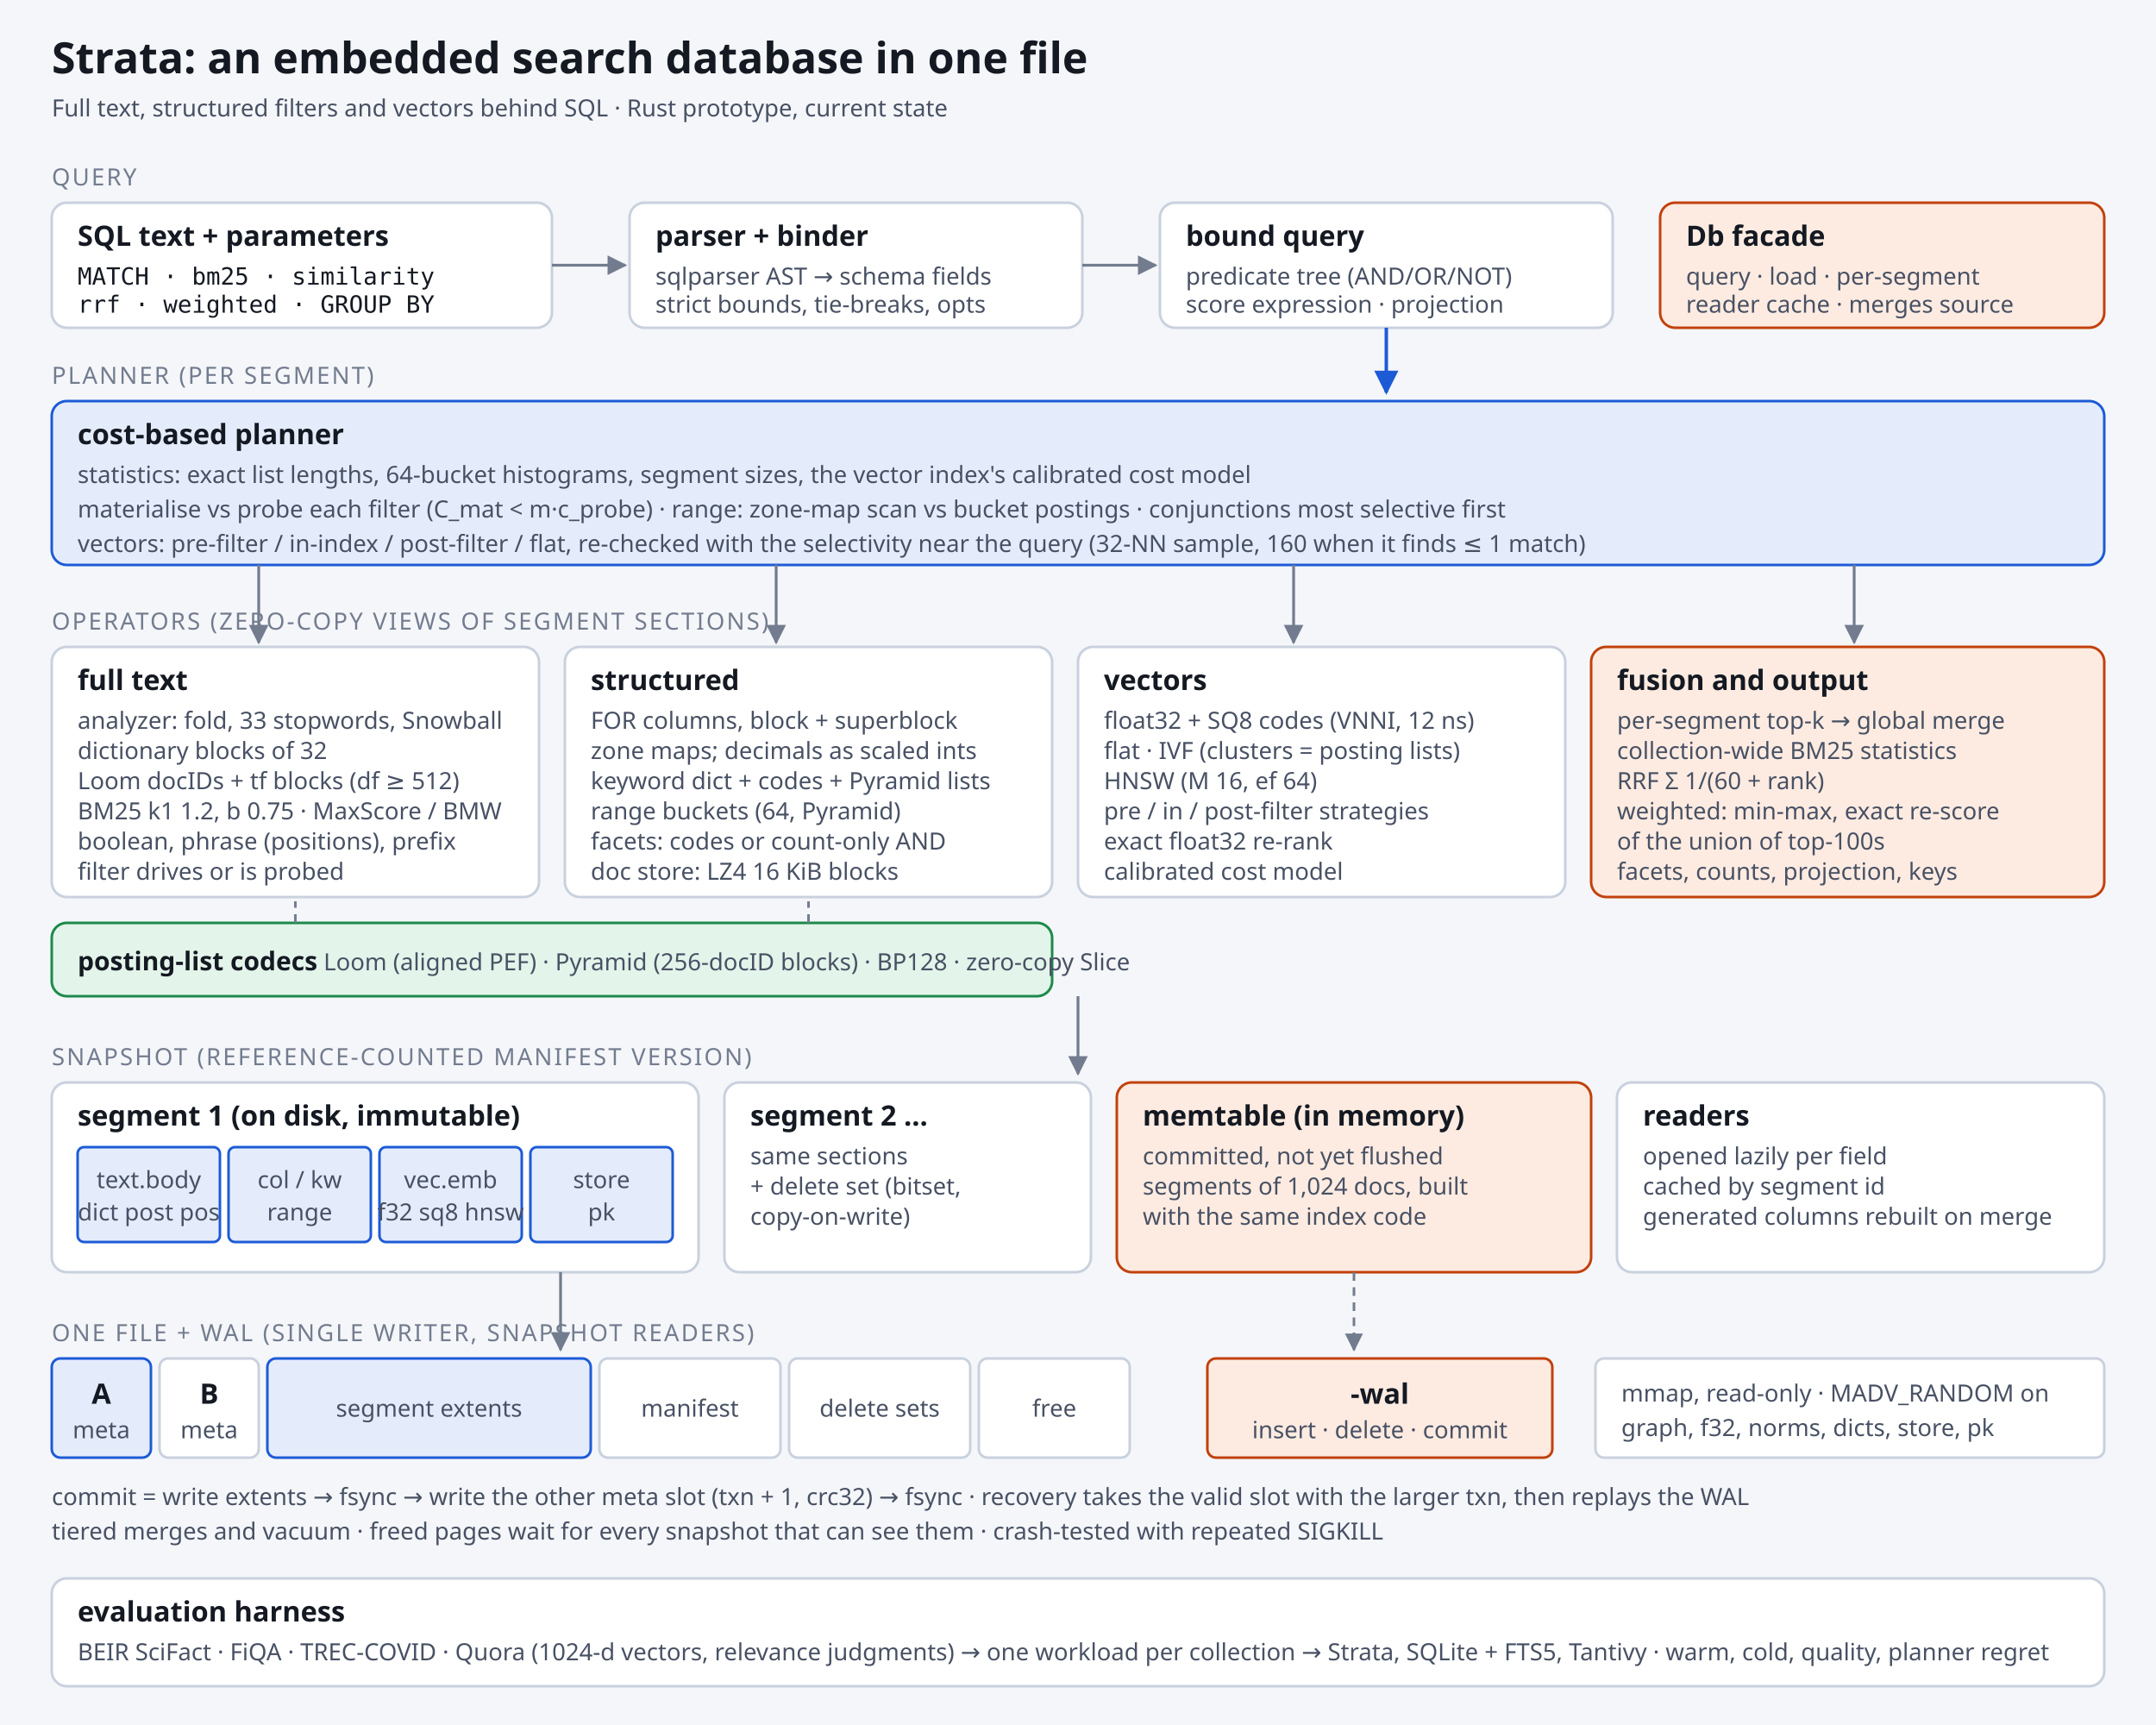
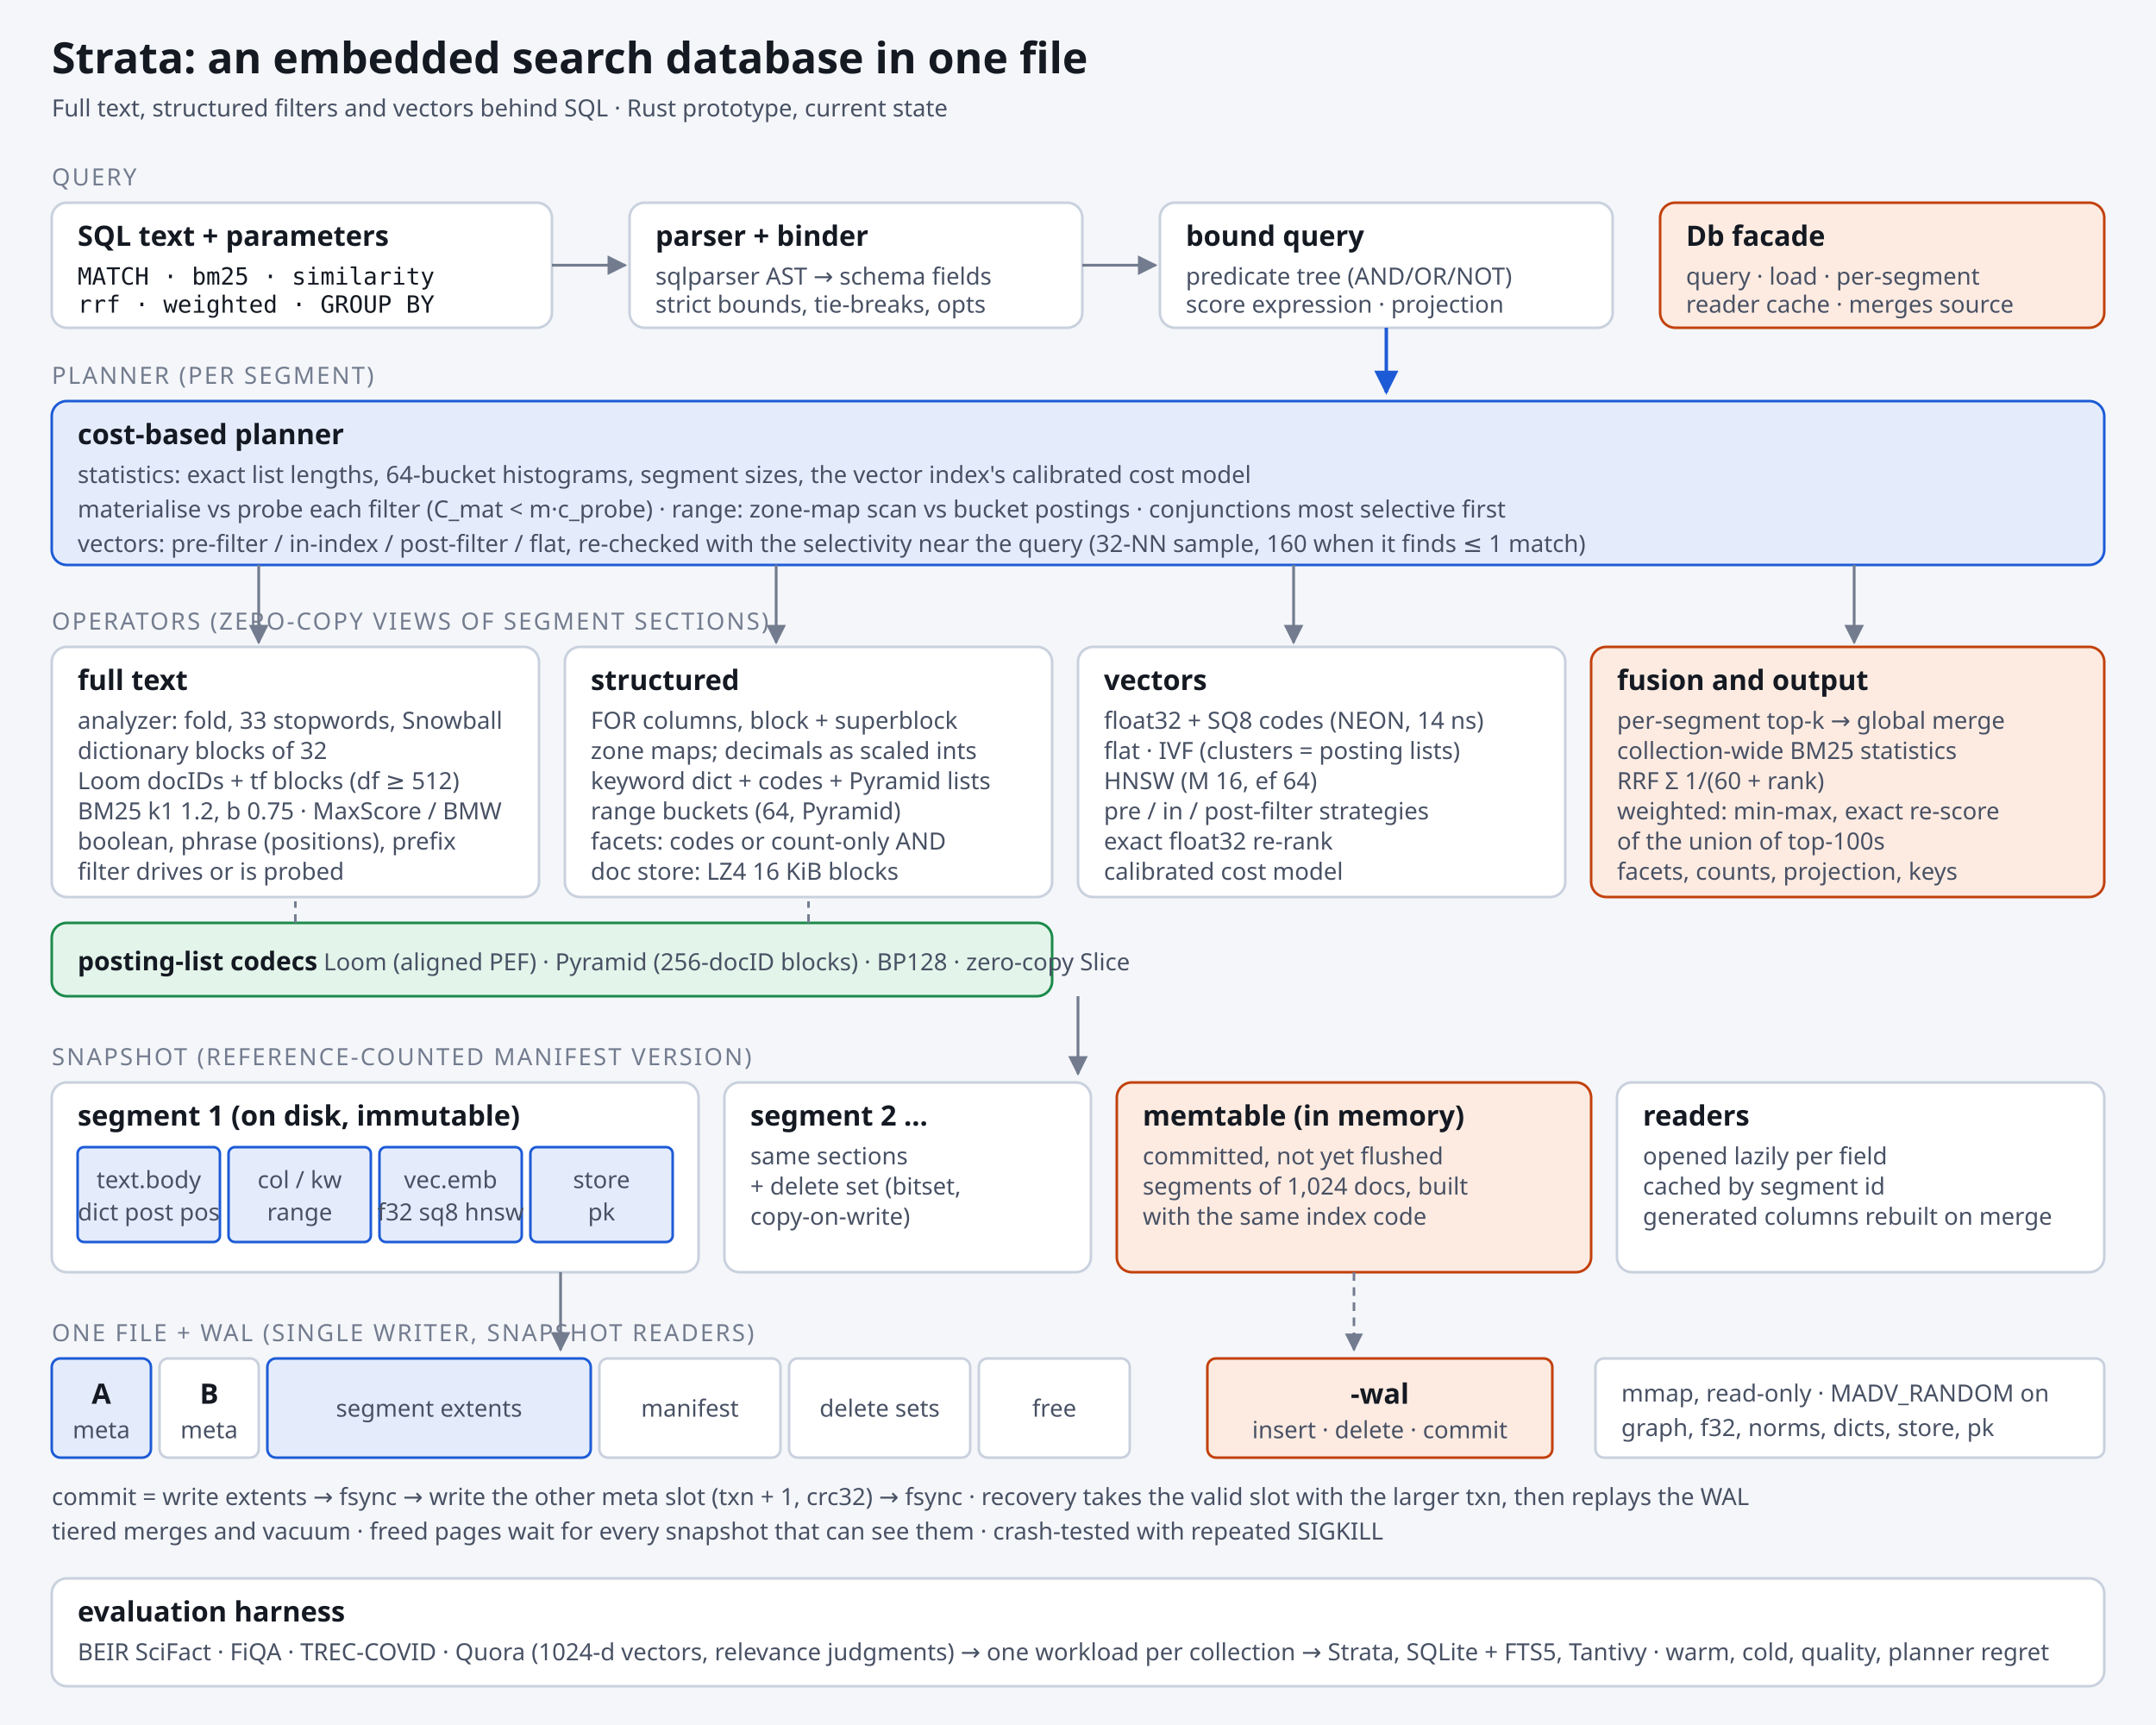
<svg xmlns="http://www.w3.org/2000/svg" viewBox="0 0 1000 800" width="1000" height="800" font-family="IBM Plex Sans, Segoe UI, system-ui, sans-serif">
  <style>
    .t { font-size: 13px; fill: #141922; font-weight: 600; }
    .s { font-size: 11px; fill: #485164; }
    .m { font-size: 11px; fill: #141922; font-family: IBM Plex Mono, ui-monospace, Menlo, monospace; }
    .h { font-size: 11px; fill: #737c8f; letter-spacing: 0.08em; }
    .box { fill: #ffffff; stroke: #c9d1de; stroke-width: 1.2; }
    .acc { fill: #e4ecfc; stroke: #1d5bd6; stroke-width: 1.2; }
    .warm { fill: #fdebe1; stroke: #c2410c; stroke-width: 1.2; }
    .grn { fill: #e3f4ea; stroke: #1b8a4a; stroke-width: 1.2; }
    .ln { stroke: #737c8f; stroke-width: 1.3; fill: none; }
    .lna { stroke: #1d5bd6; stroke-width: 1.6; fill: none; }
    .dash { stroke: #737c8f; stroke-width: 1.2; fill: none; stroke-dasharray: 4 3; }
  </style>
  <defs>
    <marker id="a" viewBox="0 0 10 10" refX="9" refY="5" markerWidth="7" markerHeight="7" orient="auto-start-reverse">
      <path d="M0 0 L10 5 L0 10 z" fill="#737c8f" />
    </marker>
    <marker id="b" viewBox="0 0 10 10" refX="9" refY="5" markerWidth="7" markerHeight="7" orient="auto-start-reverse">
      <path d="M0 0 L10 5 L0 10 z" fill="#1d5bd6" />
    </marker>
  </defs>
  <rect width="1000" height="800" fill="#f4f6f9" />
  <text x="24" y="34" font-size="20" font-weight="600" fill="#141922">Strata: an embedded search database in one file</text>
  <text x="24" y="54" class="s">Full text, structured filters and vectors behind SQL · Rust prototype, current state</text>
  <text x="24" y="86" class="h">QUERY</text>
  <rect x="24" y="94" width="232" height="58" rx="7" class="box" />
  <text x="36" y="114" class="t">SQL text + parameters</text>
  <text x="36" y="132" class="m">MATCH · bm25 · similarity</text>
  <text x="36" y="145" class="m">rrf · weighted · GROUP BY</text>
  <path d="M256 123 H290" class="ln" marker-end="url(#a)" />
  <rect x="292" y="94" width="210" height="58" rx="7" class="box" />
  <text x="304" y="114" class="t">parser + binder</text>
  <text x="304" y="132" class="s">sqlparser AST → schema fields</text>
  <text x="304" y="145" class="s">strict bounds, tie-breaks, opts</text>
  <path d="M502 123 H536" class="ln" marker-end="url(#a)" />
  <rect x="538" y="94" width="210" height="58" rx="7" class="box" />
  <text x="550" y="114" class="t">bound query</text>
  <text x="550" y="132" class="s">predicate tree (AND/OR/NOT)</text>
  <text x="550" y="145" class="s">score expression · projection</text>
  <rect x="770" y="94" width="206" height="58" rx="7" class="warm" />
  <text x="782" y="114" class="t">Db facade</text>
  <text x="782" y="132" class="s">query · load · per-segment</text>
  <text x="782" y="145" class="s">reader cache · merges source</text>
  <path d="M643 152 V182" class="lna" marker-end="url(#b)" />
  <text x="24" y="178" class="h">PLANNER (PER SEGMENT)</text>
  <rect x="24" y="186" width="952" height="76" rx="7" class="acc" />
  <text x="36" y="206" class="t">cost-based planner</text>
  <text x="36" y="224" class="s">statistics: exact list lengths, 64-bucket histograms, segment sizes, the vector index's calibrated cost model</text>
  <text x="36" y="240" class="s">materialise vs probe each filter (C_mat &lt; m·c_probe) · range: zone-map scan vs bucket postings · conjunctions most selective first</text>
  <text x="36" y="256" class="s">vectors: pre-filter / in-index / post-filter / flat, re-checked with the selectivity near the query (32-NN sample, 160 when it finds ≤ 1 match)</text>
  <text x="24" y="292" class="h">OPERATORS (ZERO-COPY VIEWS OF SEGMENT SECTIONS)</text>
  <path d="M120 262 V298" class="ln" marker-end="url(#a)" />
  <path d="M360 262 V298" class="ln" marker-end="url(#a)" />
  <path d="M600 262 V298" class="ln" marker-end="url(#a)" />
  <path d="M860 262 V298" class="ln" marker-end="url(#a)" />
  <rect x="24" y="300" width="226" height="116" rx="7" class="box" />
  <text x="36" y="320" class="t">full text</text>
  <text x="36" y="338" class="s">analyzer: fold, 33 stopwords, Snowball</text>
  <text x="36" y="352" class="s">dictionary blocks of 32</text>
  <text x="36" y="366" class="s">Loom docIDs + tf blocks (df ≥ 512)</text>
  <text x="36" y="380" class="s">BM25 k1 1.2, b 0.75 · MaxScore / BMW</text>
  <text x="36" y="394" class="s">boolean, phrase (positions), prefix</text>
  <text x="36" y="408" class="s">filter drives or is probed</text>
  <rect x="262" y="300" width="226" height="116" rx="7" class="box" />
  <text x="274" y="320" class="t">structured</text>
  <text x="274" y="338" class="s">FOR columns, block + superblock</text>
  <text x="274" y="352" class="s">zone maps; decimals as scaled ints</text>
  <text x="274" y="366" class="s">keyword dict + codes + Pyramid lists</text>
  <text x="274" y="380" class="s">range buckets (64, Pyramid)</text>
  <text x="274" y="394" class="s">facets: codes or count-only AND</text>
  <text x="274" y="408" class="s">doc store: LZ4 16 KiB blocks</text>
  <rect x="500" y="300" width="226" height="116" rx="7" class="box" />
  <text x="512" y="320" class="t">vectors</text>
-   <text x="512" y="338" class="s">float32 + SQ8 codes (VNNI, 12 ns)</text>
+   <text x="512" y="338" class="s">float32 + SQ8 codes (NEON, 14 ns)</text>
  <text x="512" y="352" class="s">flat · IVF (clusters = posting lists)</text>
  <text x="512" y="366" class="s">HNSW (M 16, ef 64)</text>
  <text x="512" y="380" class="s">pre / in / post-filter strategies</text>
  <text x="512" y="394" class="s">exact float32 re-rank</text>
  <text x="512" y="408" class="s">calibrated cost model</text>
  <rect x="738" y="300" width="238" height="116" rx="7" class="warm" />
  <text x="750" y="320" class="t">fusion and output</text>
  <text x="750" y="338" class="s">per-segment top-k → global merge</text>
  <text x="750" y="352" class="s">collection-wide BM25 statistics</text>
  <text x="750" y="366" class="s">RRF Σ 1/(60 + rank)</text>
  <text x="750" y="380" class="s">weighted: min-max, exact re-score</text>
  <text x="750" y="394" class="s">of the union of top-100s</text>
  <text x="750" y="408" class="s">facets, counts, projection, keys</text>
  <rect x="24" y="428" width="464" height="34" rx="7" class="grn" />
  <text x="36" y="450" class="s">
    <tspan class="t" style="font-size:12px">posting-list codecs</tspan>  Loom (aligned PEF) · Pyramid (256-docID blocks) · BP128 · zero-copy Slice</text>
  <path d="M137 428 V418" class="dash" />
  <path d="M375 428 V418" class="dash" />
  <text x="24" y="494" class="h">SNAPSHOT (REFERENCE-COUNTED MANIFEST VERSION)</text>
  <path d="M500 462 V498" class="ln" marker-end="url(#a)" />
  <g>
    <rect x="24" y="502" width="300" height="88" rx="7" class="box" />
    <text x="36" y="522" class="t">segment 1 (on disk, immutable)</text>
    <rect x="36" y="532" width="66" height="44" rx="3" class="acc" />
    <text x="69" y="551" class="s" text-anchor="middle">text.body</text>
    <text x="69" y="566" class="s" text-anchor="middle">dict post pos</text>
    <rect x="106" y="532" width="66" height="44" rx="3" class="acc" />
    <text x="139" y="551" class="s" text-anchor="middle">col / kw</text>
    <text x="139" y="566" class="s" text-anchor="middle">range</text>
    <rect x="176" y="532" width="66" height="44" rx="3" class="acc" />
    <text x="209" y="551" class="s" text-anchor="middle">vec.emb</text>
    <text x="209" y="566" class="s" text-anchor="middle">f32 sq8 hnsw</text>
    <rect x="246" y="532" width="66" height="44" rx="3" class="acc" />
    <text x="279" y="551" class="s" text-anchor="middle">store</text>
    <text x="279" y="566" class="s" text-anchor="middle">pk</text>
  </g>
  <rect x="336" y="502" width="170" height="88" rx="7" class="box" />
  <text x="348" y="522" class="t">segment 2 …</text>
  <text x="348" y="540" class="s">same sections</text>
  <text x="348" y="554" class="s">+ delete set (bitset,</text>
  <text x="348" y="568" class="s">copy-on-write)</text>
  <rect x="518" y="502" width="220" height="88" rx="7" class="warm" />
  <text x="530" y="522" class="t">memtable (in memory)</text>
  <text x="530" y="540" class="s">committed, not yet flushed</text>
  <text x="530" y="554" class="s">segments of 1,024 docs, built</text>
  <text x="530" y="568" class="s">with the same index code</text>
  <rect x="750" y="502" width="226" height="88" rx="7" class="box" />
  <text x="762" y="522" class="t">readers</text>
  <text x="762" y="540" class="s">opened lazily per field</text>
  <text x="762" y="554" class="s">cached by segment id</text>
  <text x="762" y="568" class="s">generated columns rebuilt on merge</text>
  <text x="24" y="622" class="h">ONE FILE + WAL (SINGLE WRITER, SNAPSHOT READERS)</text>
  <path d="M260 590 V626" class="ln" marker-end="url(#a)" />
  <path d="M628 590 V626" class="dash" marker-end="url(#a)" />
  <rect x="24" y="630" width="46" height="46" rx="4" class="acc" />
  <text x="47" y="651" class="t" text-anchor="middle">A</text>
  <text x="47" y="667" class="s" text-anchor="middle">meta</text>
  <rect x="74" y="630" width="46" height="46" rx="4" class="box" />
  <text x="97" y="651" class="t" text-anchor="middle">B</text>
  <text x="97" y="667" class="s" text-anchor="middle">meta</text>
  <rect x="124" y="630" width="150" height="46" rx="4" class="acc" />
  <text x="199" y="657" class="s" text-anchor="middle">segment extents</text>
  <rect x="278" y="630" width="84" height="46" rx="4" class="box" />
  <text x="320" y="657" class="s" text-anchor="middle">manifest</text>
  <rect x="366" y="630" width="84" height="46" rx="4" class="box" />
  <text x="408" y="657" class="s" text-anchor="middle">delete sets</text>
  <rect x="454" y="630" width="70" height="46" rx="4" class="box" />
  <text x="489" y="657" class="s" text-anchor="middle">free</text>
  <rect x="560" y="630" width="160" height="46" rx="4" class="warm" />
  <text x="640" y="651" class="t" text-anchor="middle">-wal</text>
  <text x="640" y="667" class="s" text-anchor="middle">insert · delete · commit</text>
  <rect x="740" y="630" width="236" height="46" rx="4" class="box" />
  <text x="752" y="650" class="s">mmap, read-only · MADV_RANDOM on</text>
  <text x="752" y="666" class="s">graph, f32, norms, dicts, store, pk</text>
  <text x="24" y="698" class="s">commit = write extents → fsync → write the other meta slot (txn + 1, crc32) → fsync · recovery takes the valid slot with the larger txn, then replays the WAL</text>
  <text x="24" y="714" class="s">tiered merges and vacuum · freed pages wait for every snapshot that can see them · crash-tested with repeated SIGKILL</text>
  <rect x="24" y="732" width="952" height="50" rx="7" class="box" />
  <text x="36" y="752" class="t">evaluation harness</text>
  <text x="36" y="770" class="s">BEIR SciFact · FiQA · TREC-COVID · Quora (1024-d vectors, relevance judgments) → one workload per collection → Strata, SQLite + FTS5, Tantivy · warm, cold, quality, planner regret</text>
</svg>
